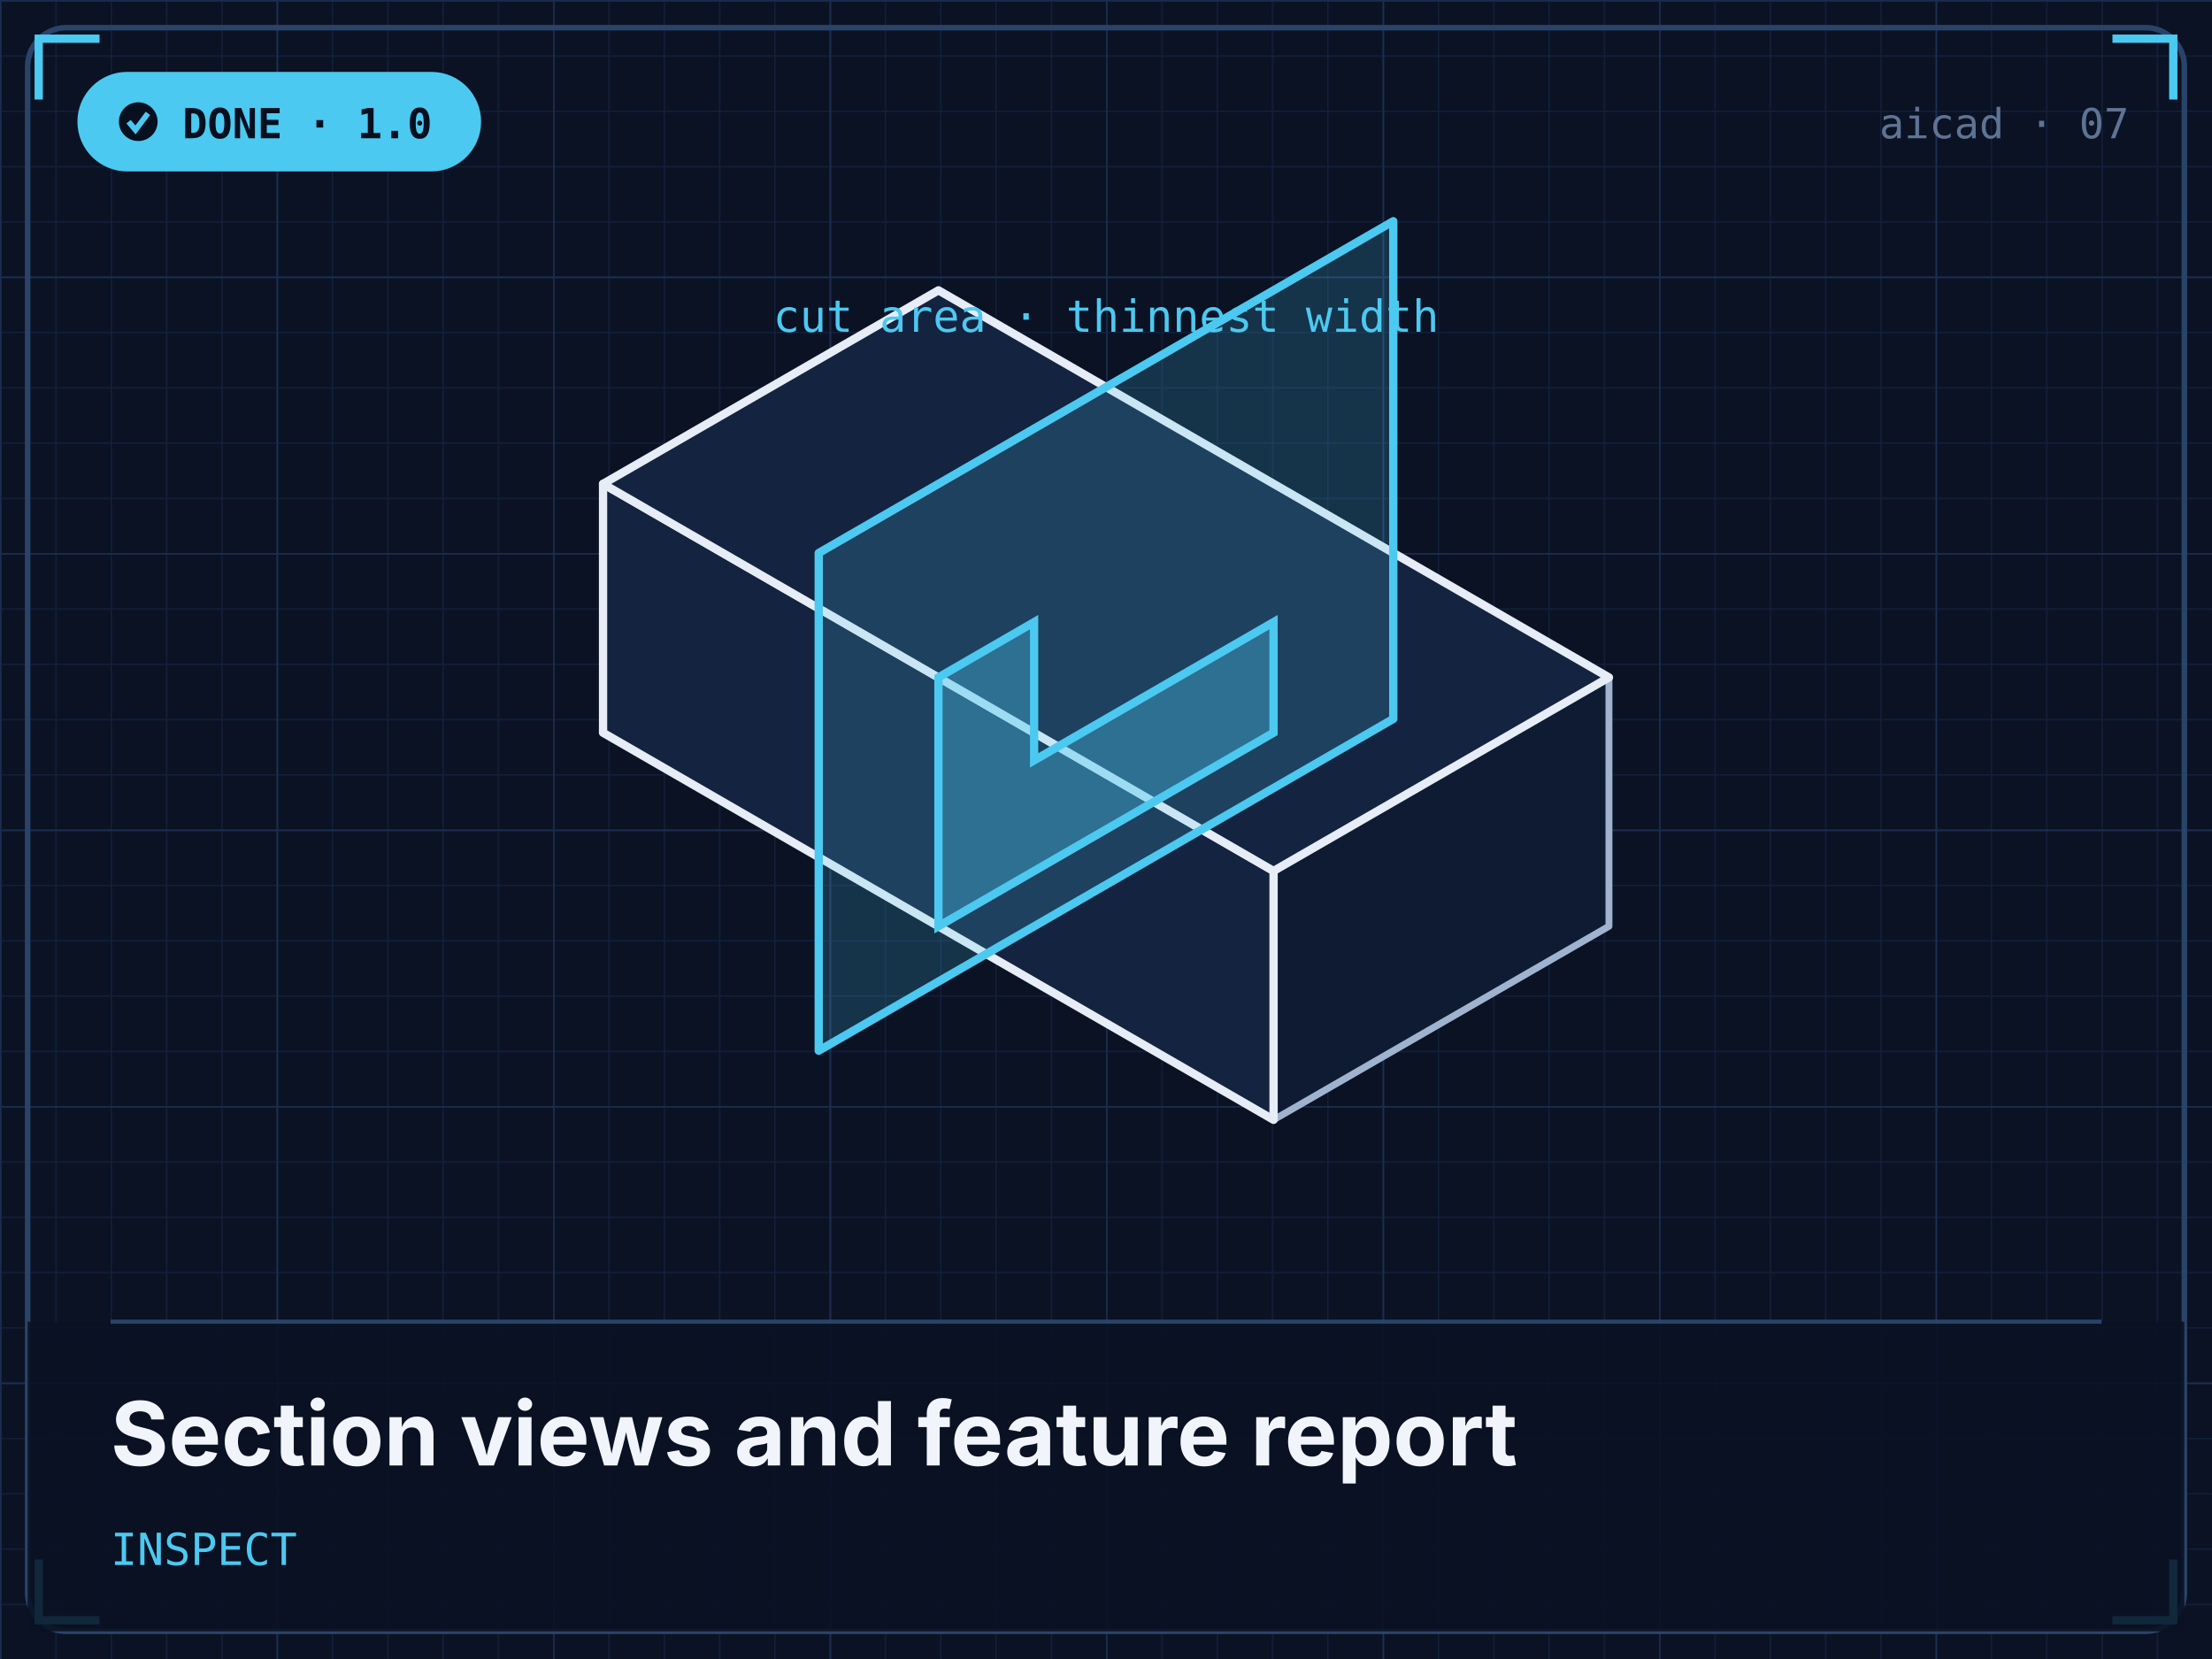
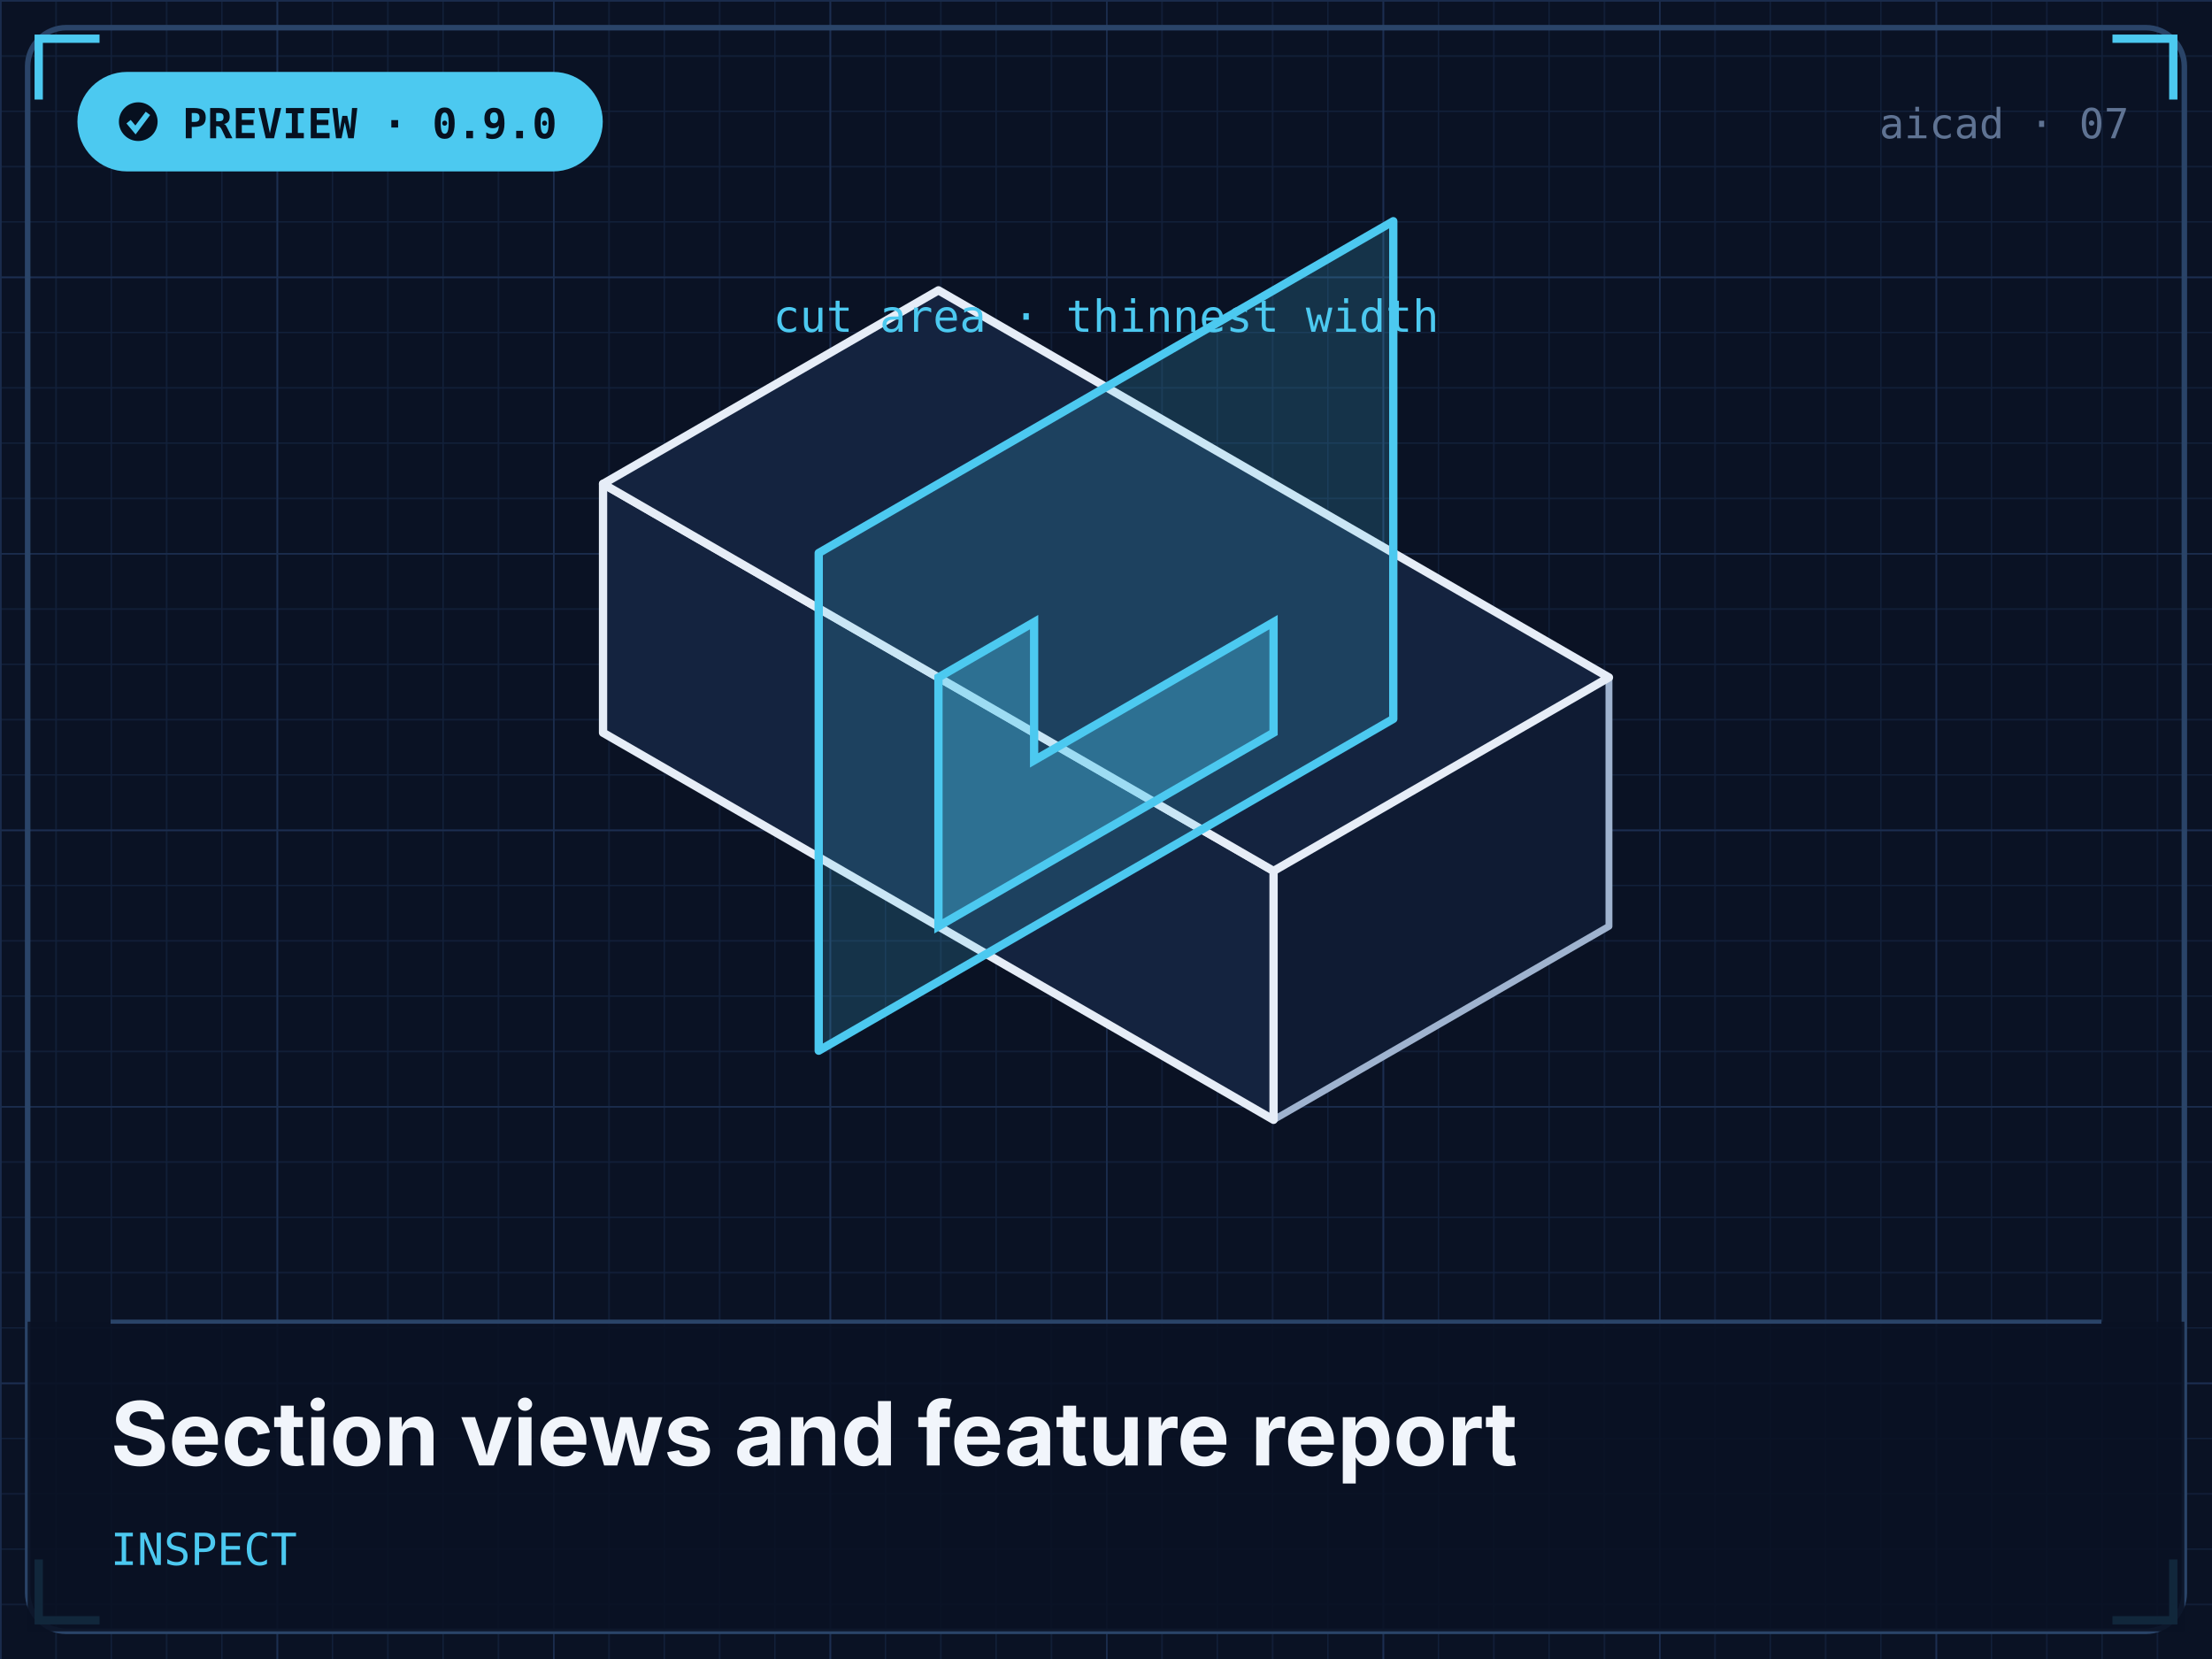
<svg xmlns="http://www.w3.org/2000/svg" width="800" height="600" viewBox="0 0 800 600" role="img" aria-label="Section views and feature report">
  <style>
.ln{fill:none;stroke:#e6edf7;stroke-width:3;stroke-linejoin:round;stroke-linecap:round}
.lf{fill:#14233f;stroke:#e6edf7;stroke-width:3;stroke-linejoin:round}
.lfi{fill:none;stroke:#14233f}
.lf2{fill:#0f1b33;stroke:#9fb3cf;stroke-width:2.5;stroke-linejoin:round}
.lf3{fill:#4cc9f0;fill-opacity:.35;stroke:#4cc9f0;stroke-width:3}
.fa{fill:#4cc9f0;fill-opacity:.18;stroke:#4cc9f0;stroke-width:3;stroke-linejoin:round}
.ac{fill:none;stroke:#4cc9f0;stroke-width:3.5;stroke-linecap:round;stroke-linejoin:round}
.ac-head{fill:#4cc9f0}
.af{fill:#4cc9f0}
.dm{stroke:#3a4d6b;stroke-width:2;fill:none}
.tl{fill:#e6edf7;font-family:'Inter','DejaVu Sans','Segoe UI',Arial,sans-serif;font-size:20px;font-weight:700}
.tm{fill:#4cc9f0;font-family:'JetBrains Mono','DejaVu Sans Mono',Consolas,monospace;font-size:16px}
.ts{fill:#9fb3cf;font-family:'Inter','DejaVu Sans','Segoe UI',Arial,sans-serif;font-size:14px}
.st-wip .lf,.st-wip .ln{stroke:#cbd5e1}
.st-next .lf{stroke:#4cc9f0;fill:#0f2440}
.st-next .ln{stroke:#4cc9f0}
.st-future .lf,.st-future .ln{stroke:#8aa0c0;stroke-dasharray:9 6}
.st-future .lf{fill:#101b31}
.st-future .lfi{stroke:#101b31;stroke-dasharray:none}
.st-next .lfi{stroke:#0f2440}
.st-future .lf2{stroke:#5f7393;stroke-dasharray:6 5}
.st-future .ac{stroke-opacity:.8}
.st-future .fa{fill-opacity:.09}
.mini text{display:none}
</style>
  <defs>
    <pattern id="gsection" width="20" height="20" patternUnits="userSpaceOnUse">
      <path d="M20 0H0V20" fill="none" stroke="#12203a" stroke-width="1" />
    </pattern>
    <pattern id="Gsection" width="100" height="100" patternUnits="userSpaceOnUse">
      <path d="M100 0H0V100" fill="none" stroke="#1a2c4c" stroke-width="1.2" />
    </pattern>
  </defs>
  <rect width="800" height="600" fill="#0a1224" />
  <rect width="800" height="600" fill="url(#gsection)" />
  <rect width="800" height="600" fill="url(#Gsection)" />
  <rect x="10" y="10" width="780" height="580" rx="14" fill="none" stroke="#2a4468" stroke-width="2" />
  <path d="M14,36 V14 H36" fill="none" stroke="#4cc9f0" stroke-width="3" />
  <path d="M786,36 V14 H764" fill="none" stroke="#4cc9f0" stroke-width="3" />
  <path d="M14,564 V586 H36" fill="none" stroke="#4cc9f0" stroke-width="3" />
  <path d="M786,564 V586 H764" fill="none" stroke="#4cc9f0" stroke-width="3" />
-   <rect x="28" y="26" width="146.0" height="36" rx="18" fill="#4cc9f0" />
+   <rect x="28" y="26" width="190.0" height="36" rx="18" fill="#4cc9f0" />
  <circle cx="50" cy="44" r="7" fill="#06101f" />
  <path d="M46.5,44 l2.5,3 l4.5,-6" stroke="#4cc9f0" stroke-width="2" fill="none" />
-   <text x="66" y="50" fill="#06101f" font-family="'JetBrains Mono','DejaVu Sans Mono',Consolas,monospace" font-size="15" font-weight="700">DONE · 1.0</text>
+   <text x="66" y="50" fill="#06101f" font-family="'JetBrains Mono','DejaVu Sans Mono',Consolas,monospace" font-size="15" font-weight="700">PREVIEW · 0.9.0</text>
  <text x="770" y="50" text-anchor="end" fill="#5f7393" font-family="'JetBrains Mono','DejaVu Sans Mono',Consolas,monospace" font-size="15">aicad · 07</text>
  <g class="st-done">
    <polygon class="lf2" points="581.9,335 460.6,405 460.6,315 581.9,245" />
    <polygon class="lf" points="218.1,265 460.6,405 460.6,315 218.1,175" />
    <polygon class="lf" points="339.4,105 581.9,245 460.6,315 218.1,175" />
    <polygon class="fa" points="503.9,260 296.1,380 296.1,200 503.9,80" />
    <polygon class="lf3" points="460.6,265 339.4,335 339.4,245 374,225 374,275 460.6,225" />
    <text class="tm" x="400" y="120" text-anchor="middle">cut area · thinnest width</text>
  </g>
  <rect x="10" y="478" width="780" height="112" fill="#0a1224" fill-opacity=".88" />
  <line x1="40" y1="478" x2="760" y2="478" stroke="#2a4468" stroke-width="1.5" />
  <text x="40" y="530" fill="#f1f5fb" font-family="'Inter','DejaVu Sans','Segoe UI',Arial,sans-serif" font-size="32" font-weight="700">Section views and feature report</text>
  <text x="40" y="566" fill="#4cc9f0" font-family="'JetBrains Mono','DejaVu Sans Mono',Consolas,monospace" font-size="16">INSPECT</text>
</svg>
